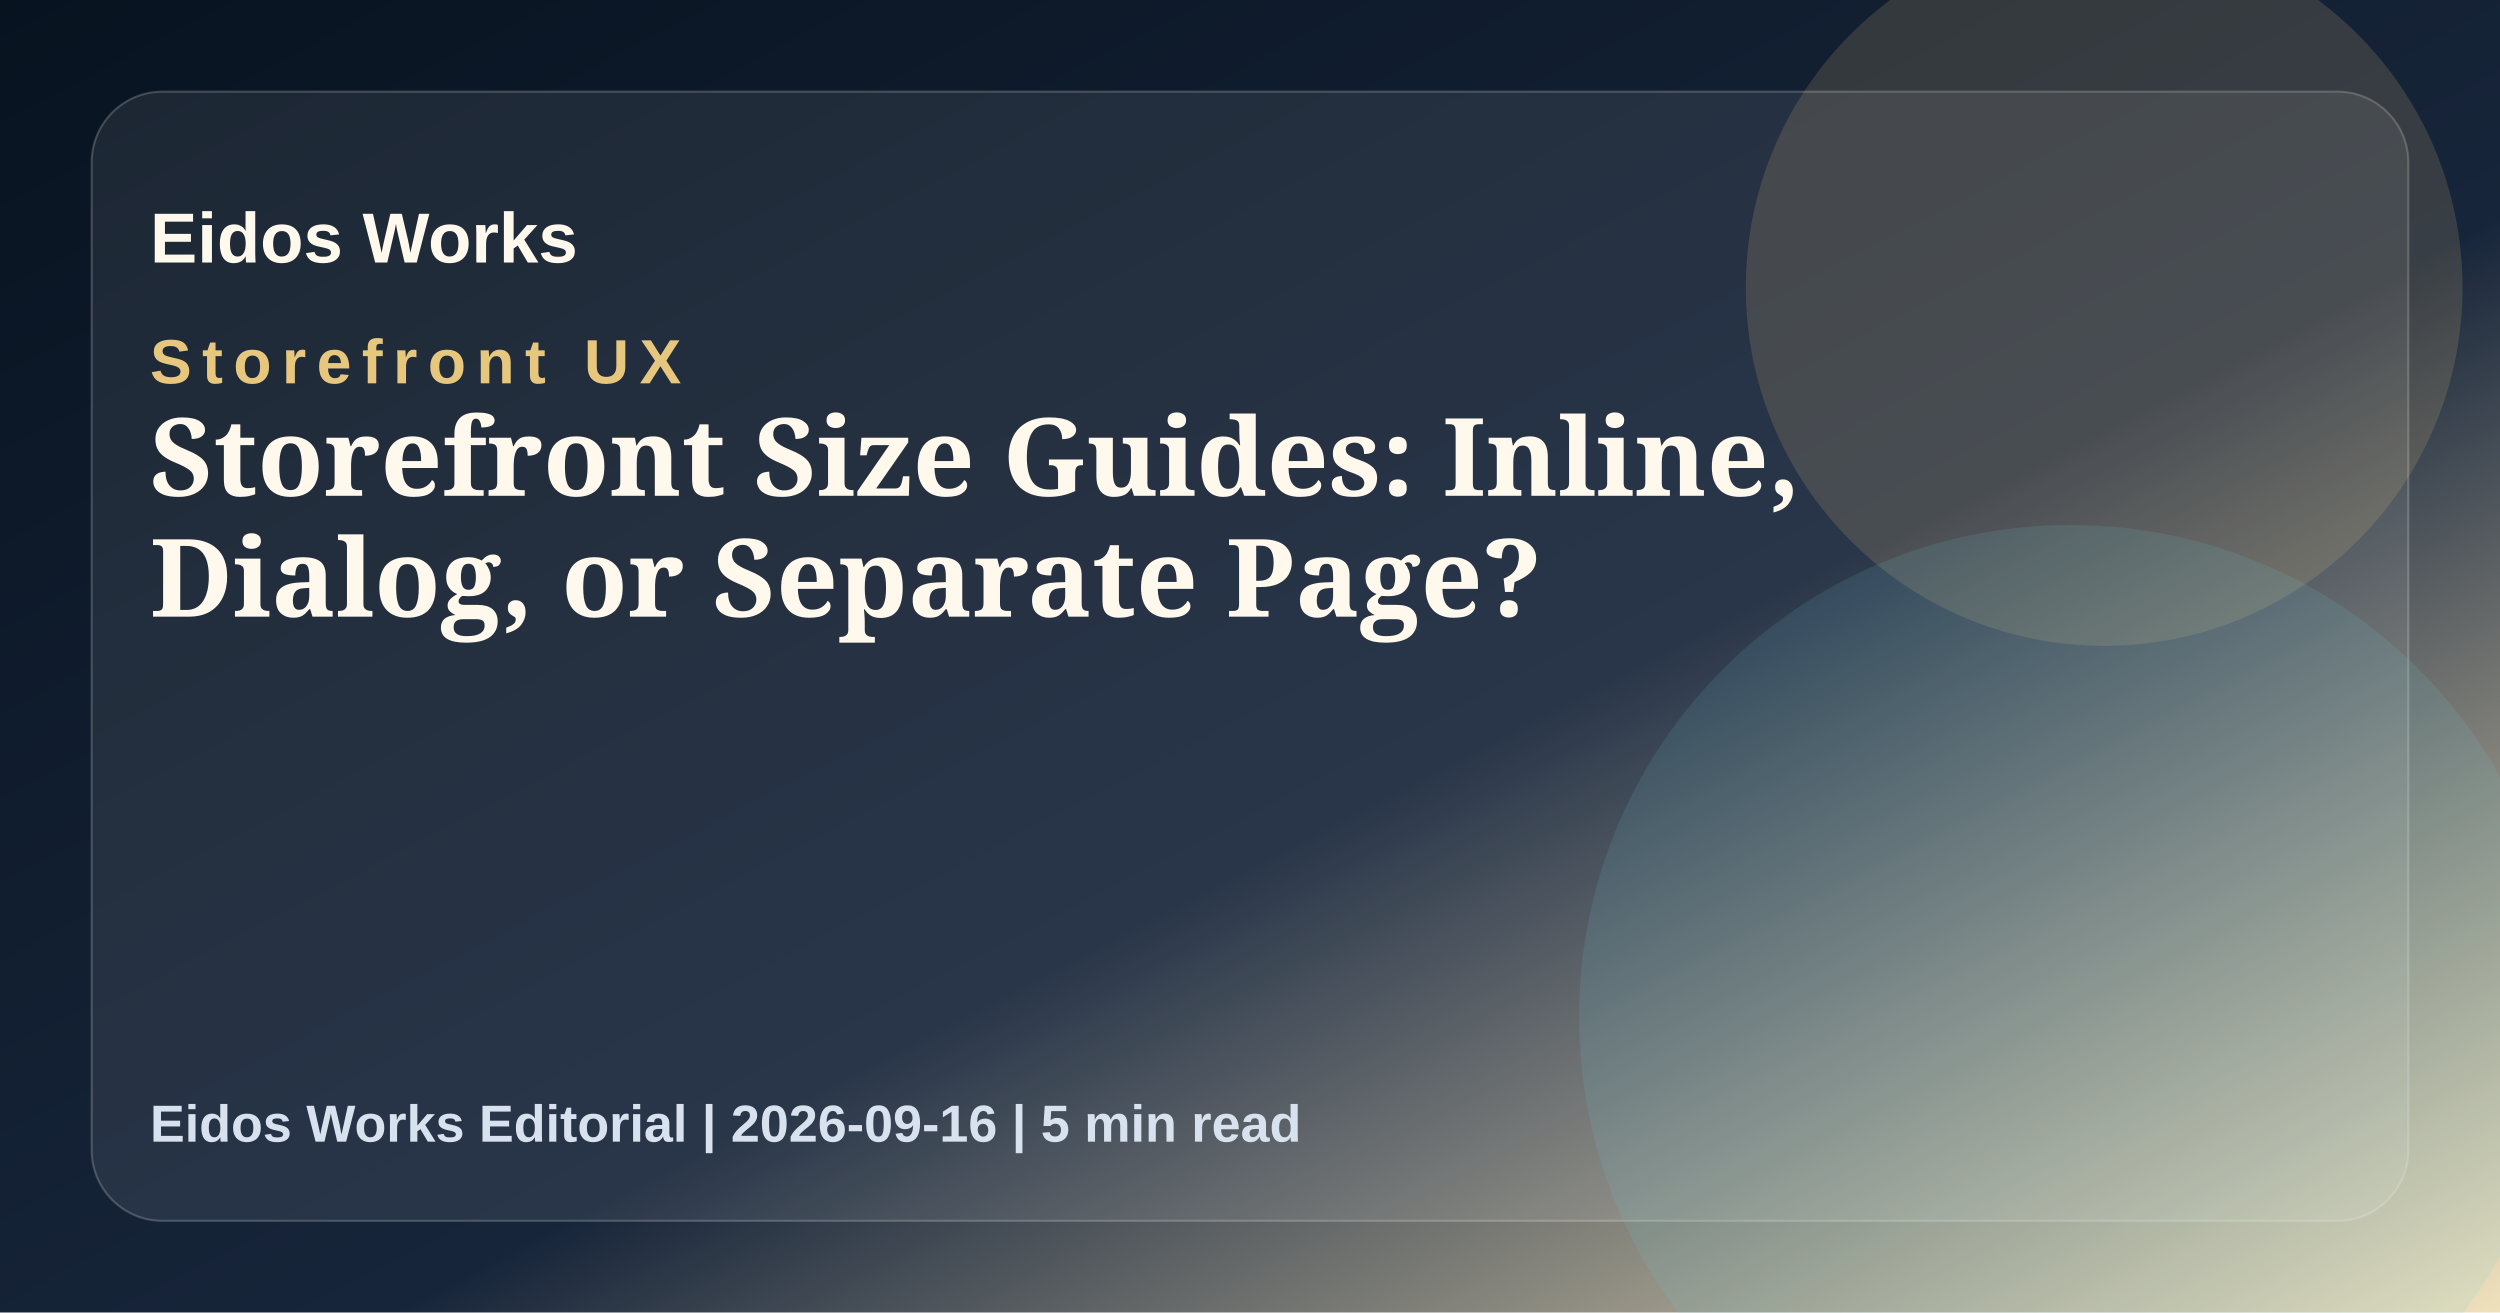
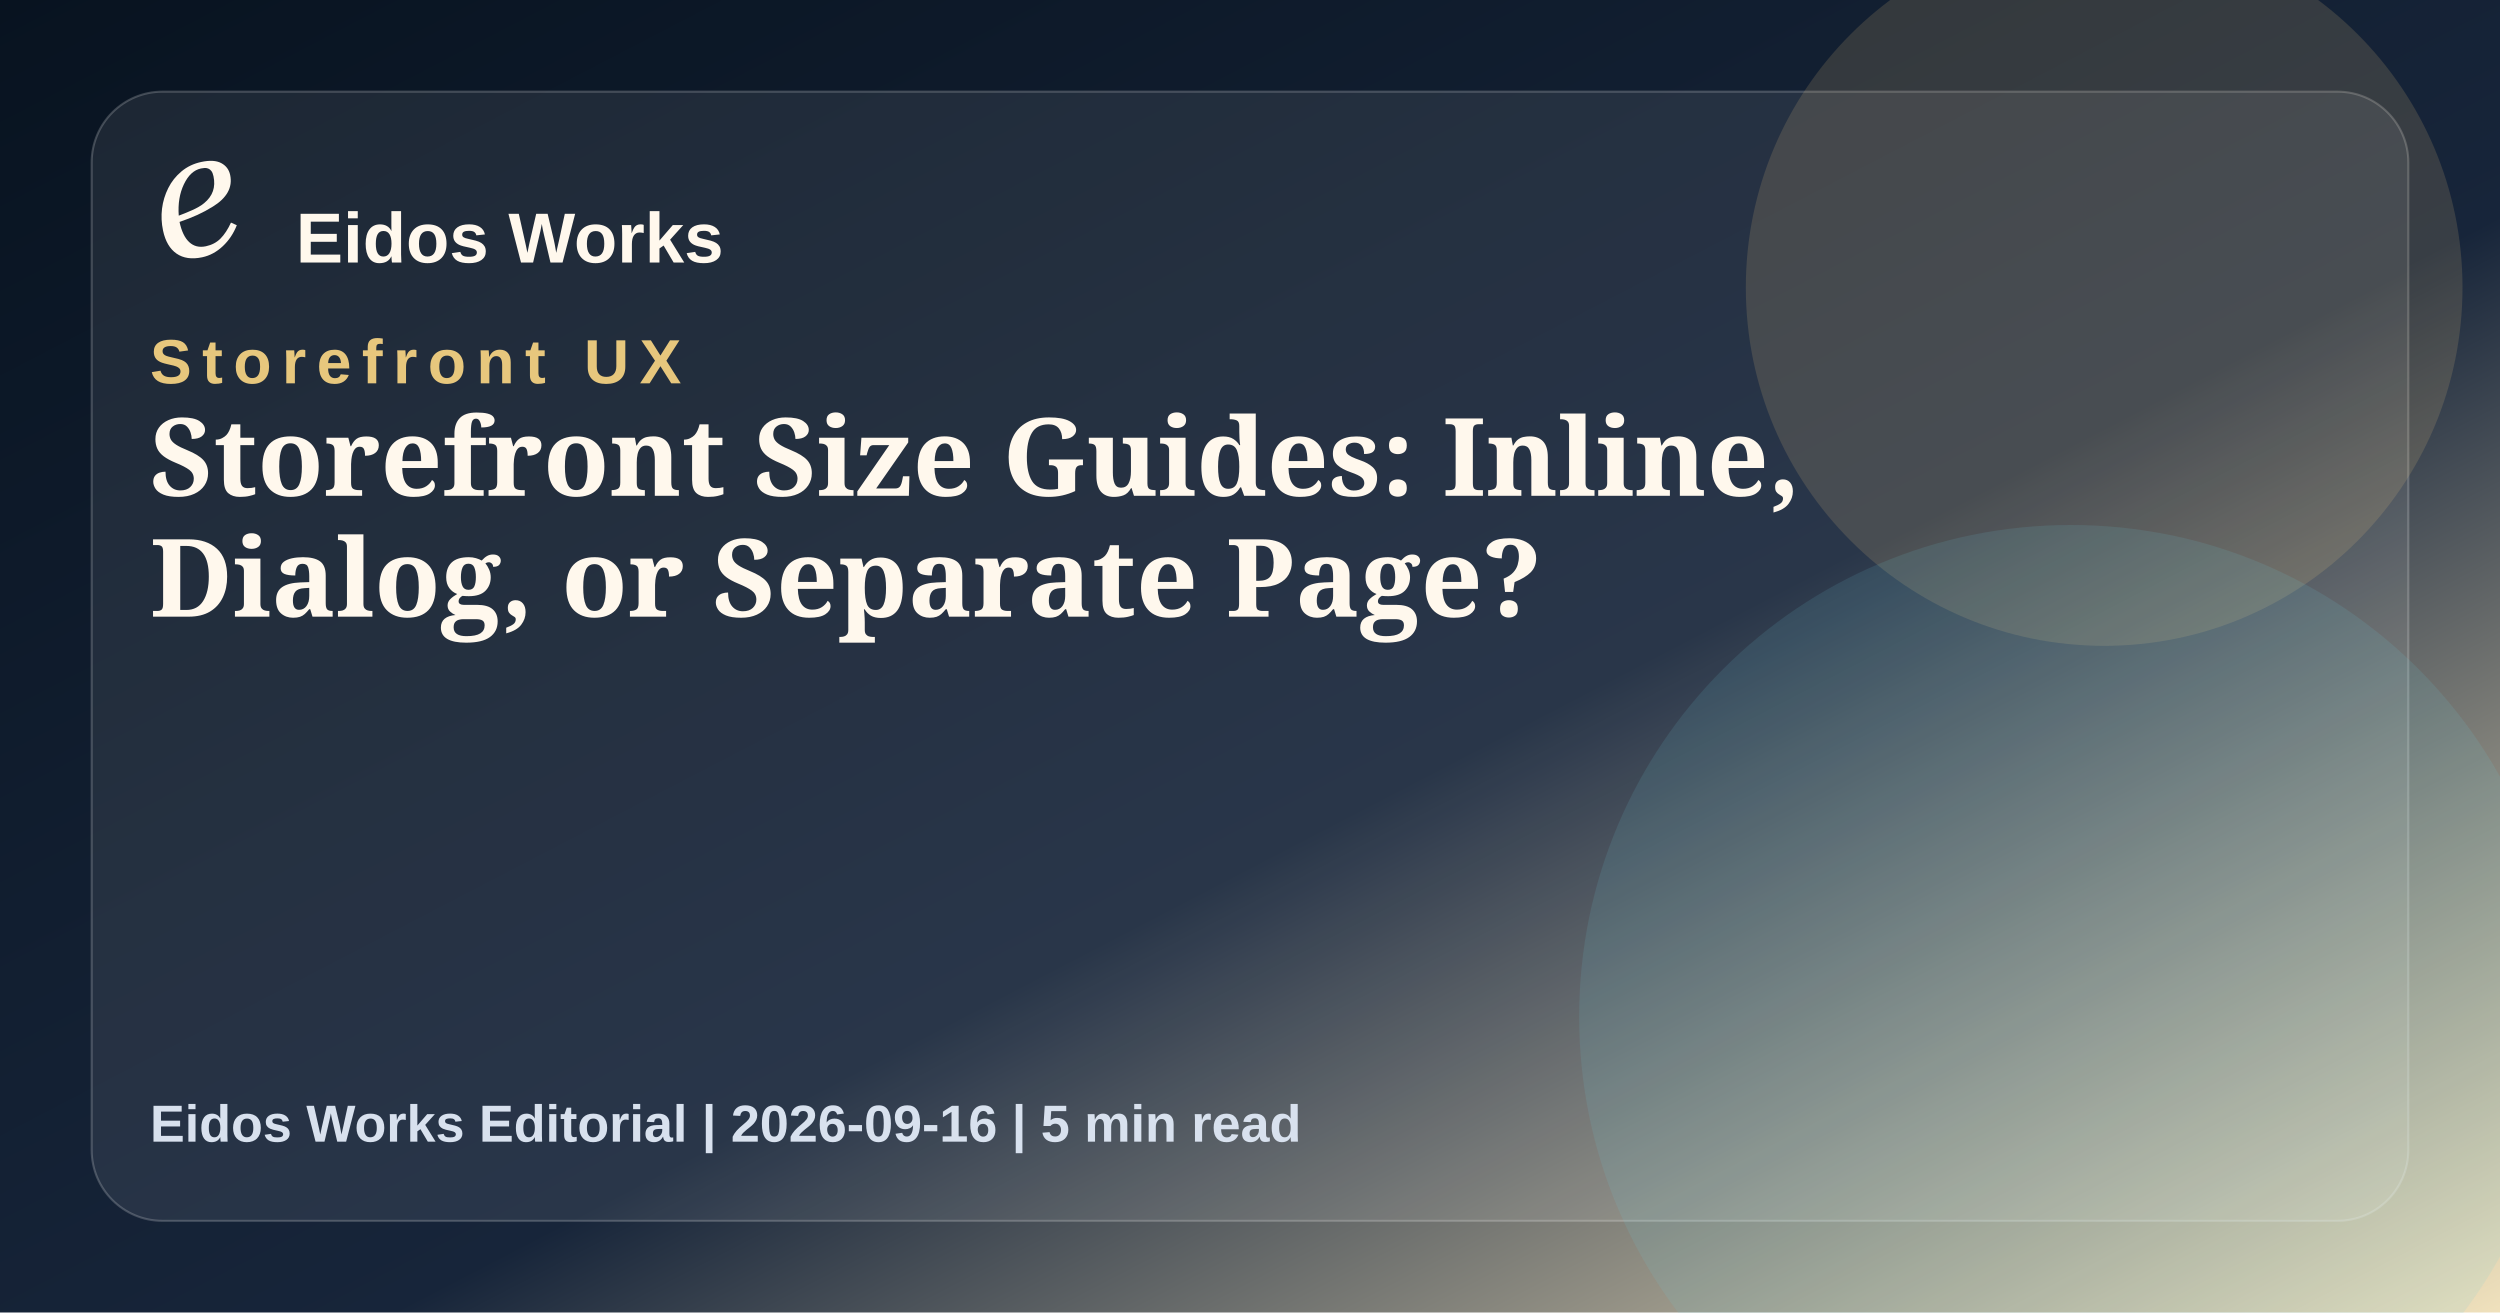
<svg xmlns="http://www.w3.org/2000/svg" width="1200" height="630" viewBox="0 0 1200 630" role="img" aria-label="Storefront Size Guides: Inline, Dialog, or Separate Page?">
  <defs>
    <linearGradient id="bg" x1="0" x2="1" y1="0" y2="1">
      <stop offset="0" stop-color="#081320" />
      <stop offset="0.58" stop-color="#17253a" />
      <stop offset="1" stop-color="#f1e2bd" />
    </linearGradient>
    <style>
      .eyebrow { fill: #e7c77d; font: 800 30px Arial, sans-serif; letter-spacing: 5px; text-transform: uppercase; }
      .title { fill: #fff8ed; font: 800 52px Georgia, serif; }
      .meta { fill: #d8e1ee; font: 700 25px Arial, sans-serif; }
      .brand { fill: #fff8ed; font: 900 34px Arial, sans-serif; }
    </style>
  </defs>
  <rect width="1200" height="630" fill="url(#bg)" />
  <rect x="44" y="44" width="1112" height="542" rx="34" fill="rgba(255,255,255,0.08)" stroke="rgba(255,255,255,0.2)" />
  <circle cx="1010" cy="138" r="172" fill="rgba(231,199,125,0.16)" />
  <circle cx="994" cy="488" r="236" fill="rgba(111,205,222,0.13)" />
-   <text x="72" y="126" class="brand">Eidos Works</text>
+   <g transform="translate(54 59) scale(.65)">
+     <path fill="#fff8ed" d="M86.889 38.442Q88.355 45.34 85.078 51.206Q81.802 57.072 74.16 61.757Q68.578 65.256 62.686 67.937Q56.794 70.618 49.503 73.119Q51.689 83.402 56.651 88.027Q61.613 92.651 68.967 91.088Q75.475 89.705 79.762 85.393Q84.049 81.081 87.495 73.614L91.785 75.559Q88.267 84.605 81.467 91.016Q74.668 97.427 66.272 99.211Q54.754 101.659 47.299 96.51Q39.845 91.361 37.328 79.516Q35.585 71.317 36.571 63.319Q37.558 55.321 41.19 48.087Q44.719 41.011 50.927 35.815Q57.134 30.618 65.594 28.82Q74.965 26.828 80.298 29.674Q85.63 32.52 86.889 38.442ZM74.568 39.36Q74.029 36.822 73.002 35.51Q71.975 34.198 70.716 33.717Q69.379 33.185 68.036 33.267Q66.693 33.348 65.326 33.638Q57.517 35.298 52.737 45.293Q47.958 55.287 48.926 68.481Q53.343 66.862 58.814 64.441Q64.285 62.019 67.644 59.265Q72.451 55.318 74.153 50.365Q75.855 45.412 74.568 39.36Z" />
+   </g>
+   <text x="142" y="126" class="brand">Eidos Works</text>
  <text x="72" y="184" class="eyebrow">Storefront UX</text>
  <text x="72" y="238" class="title">Storefront Size Guides: Inline,</text>
  <text x="72" y="296" class="title">Dialog, or Separate Page?</text>
  <text x="72" y="548" class="meta">Eidos Works Editorial | 2026-09-16 | 5 min read</text>
</svg>
